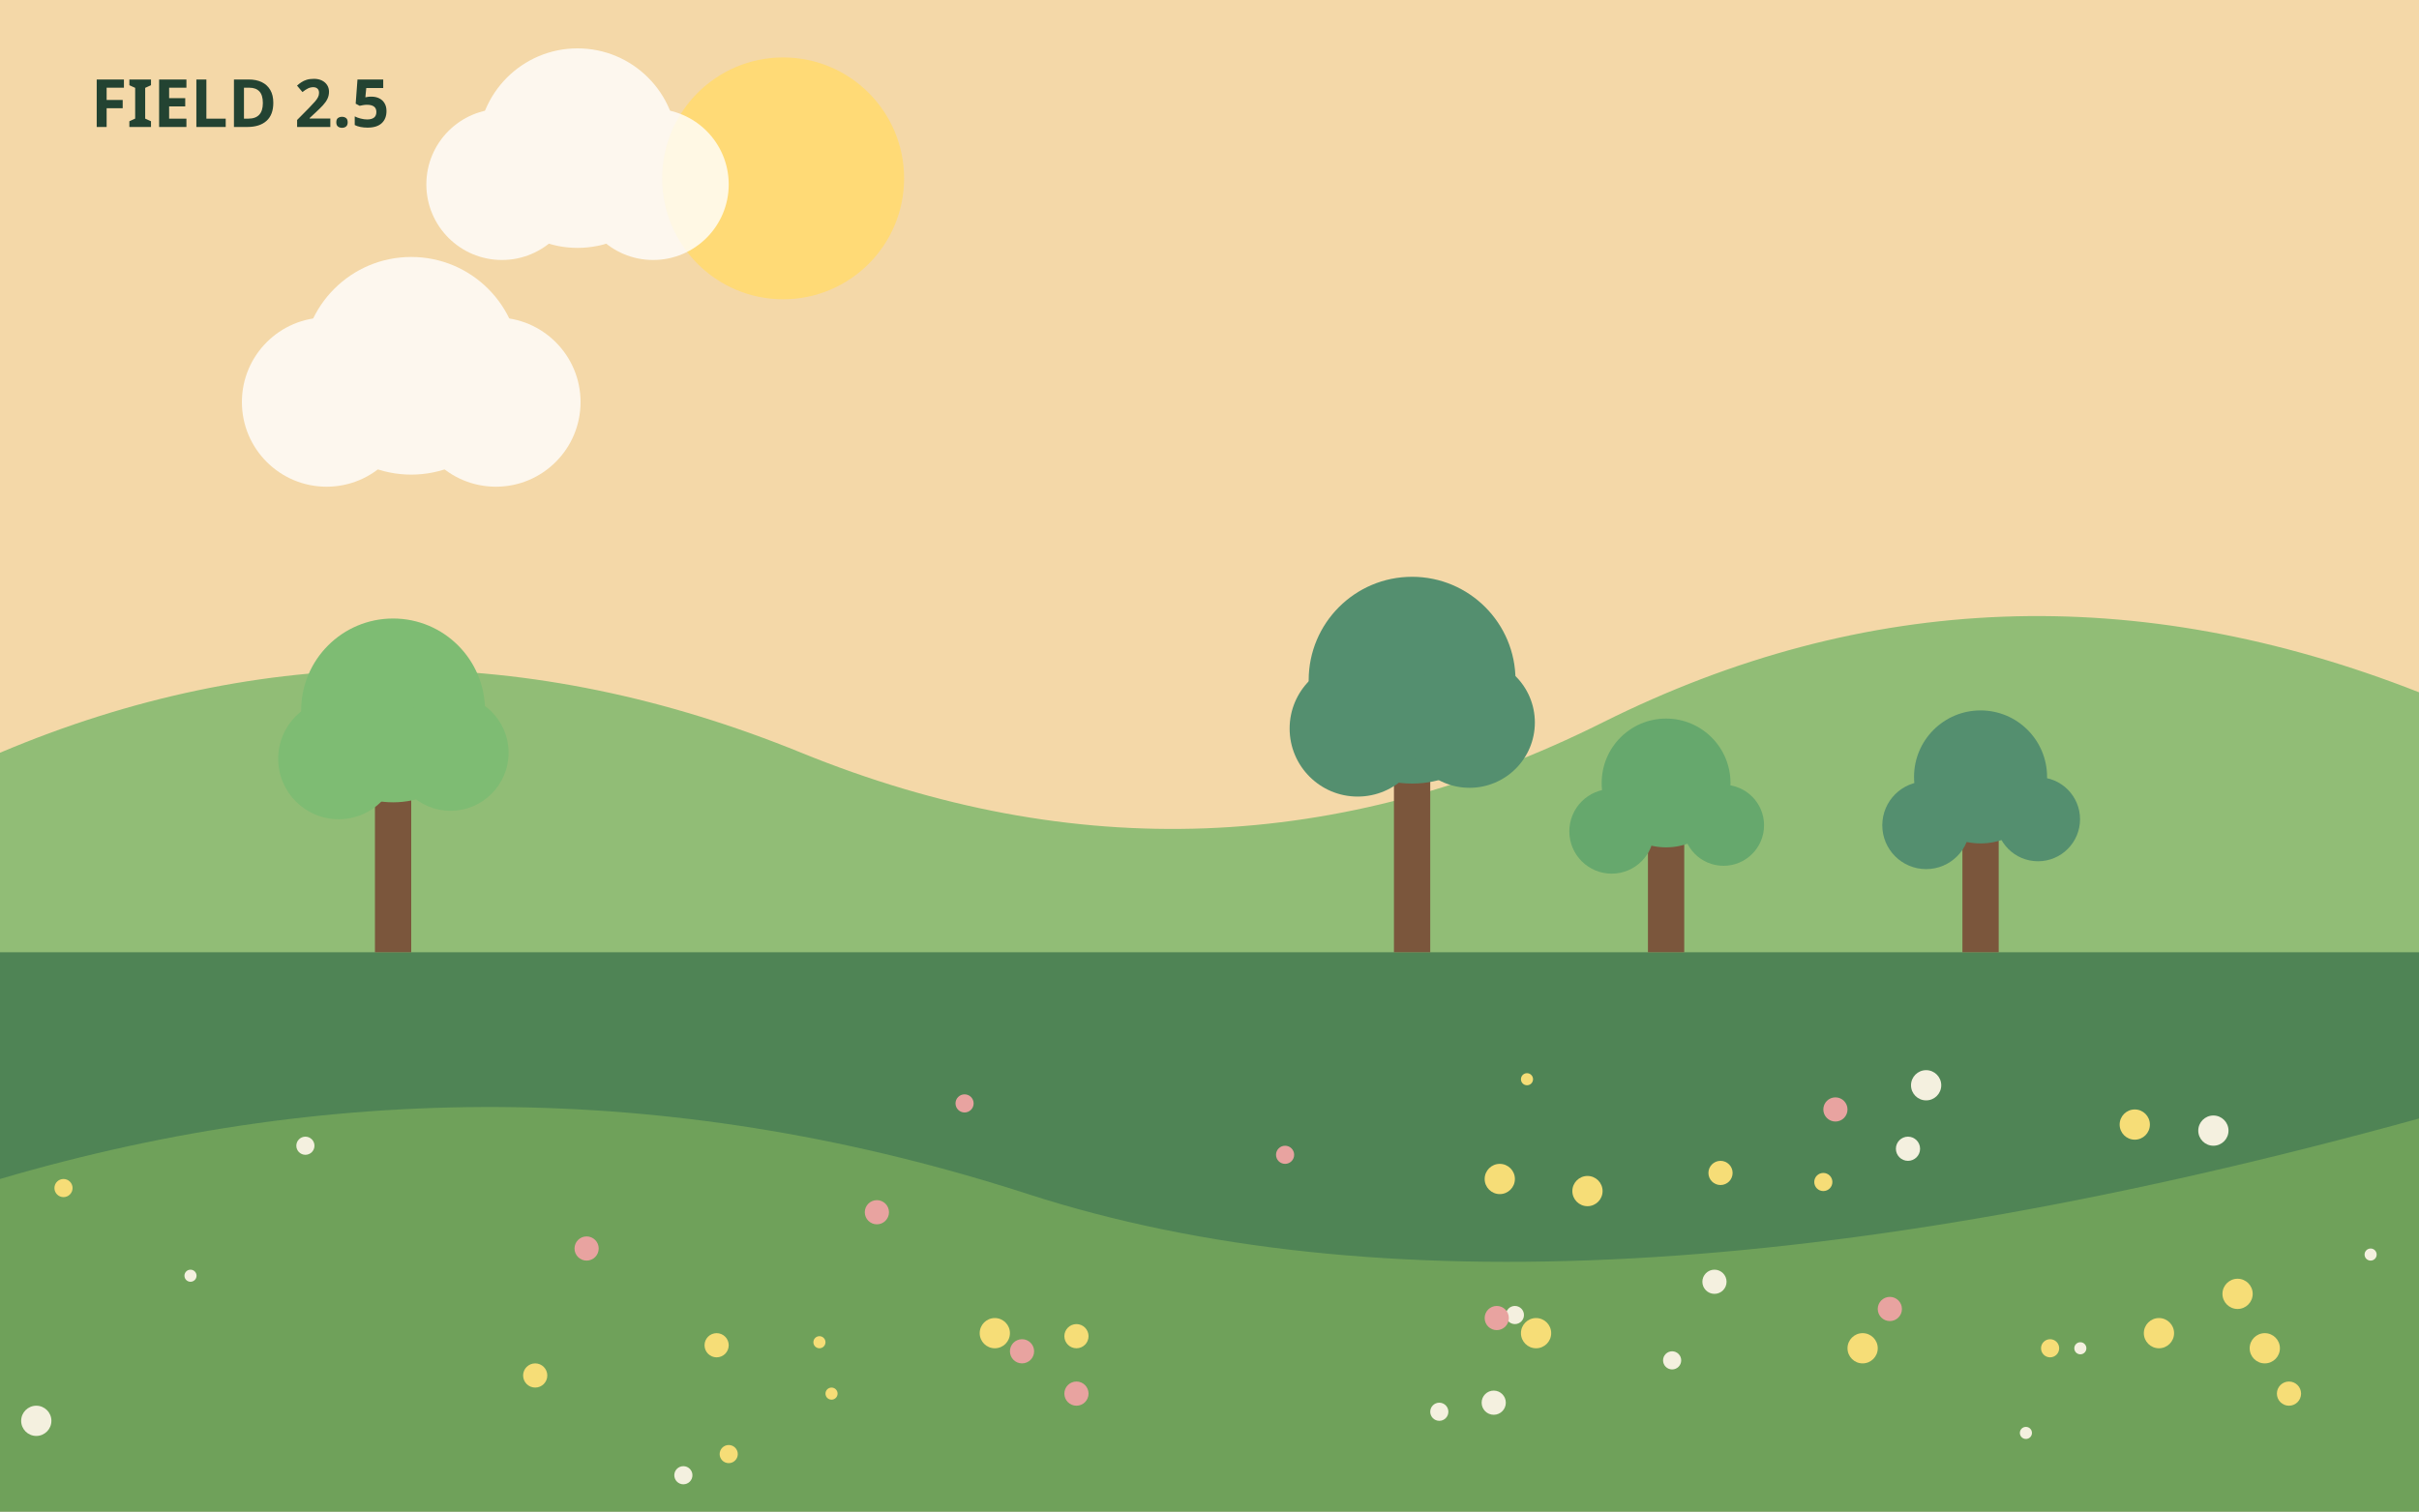
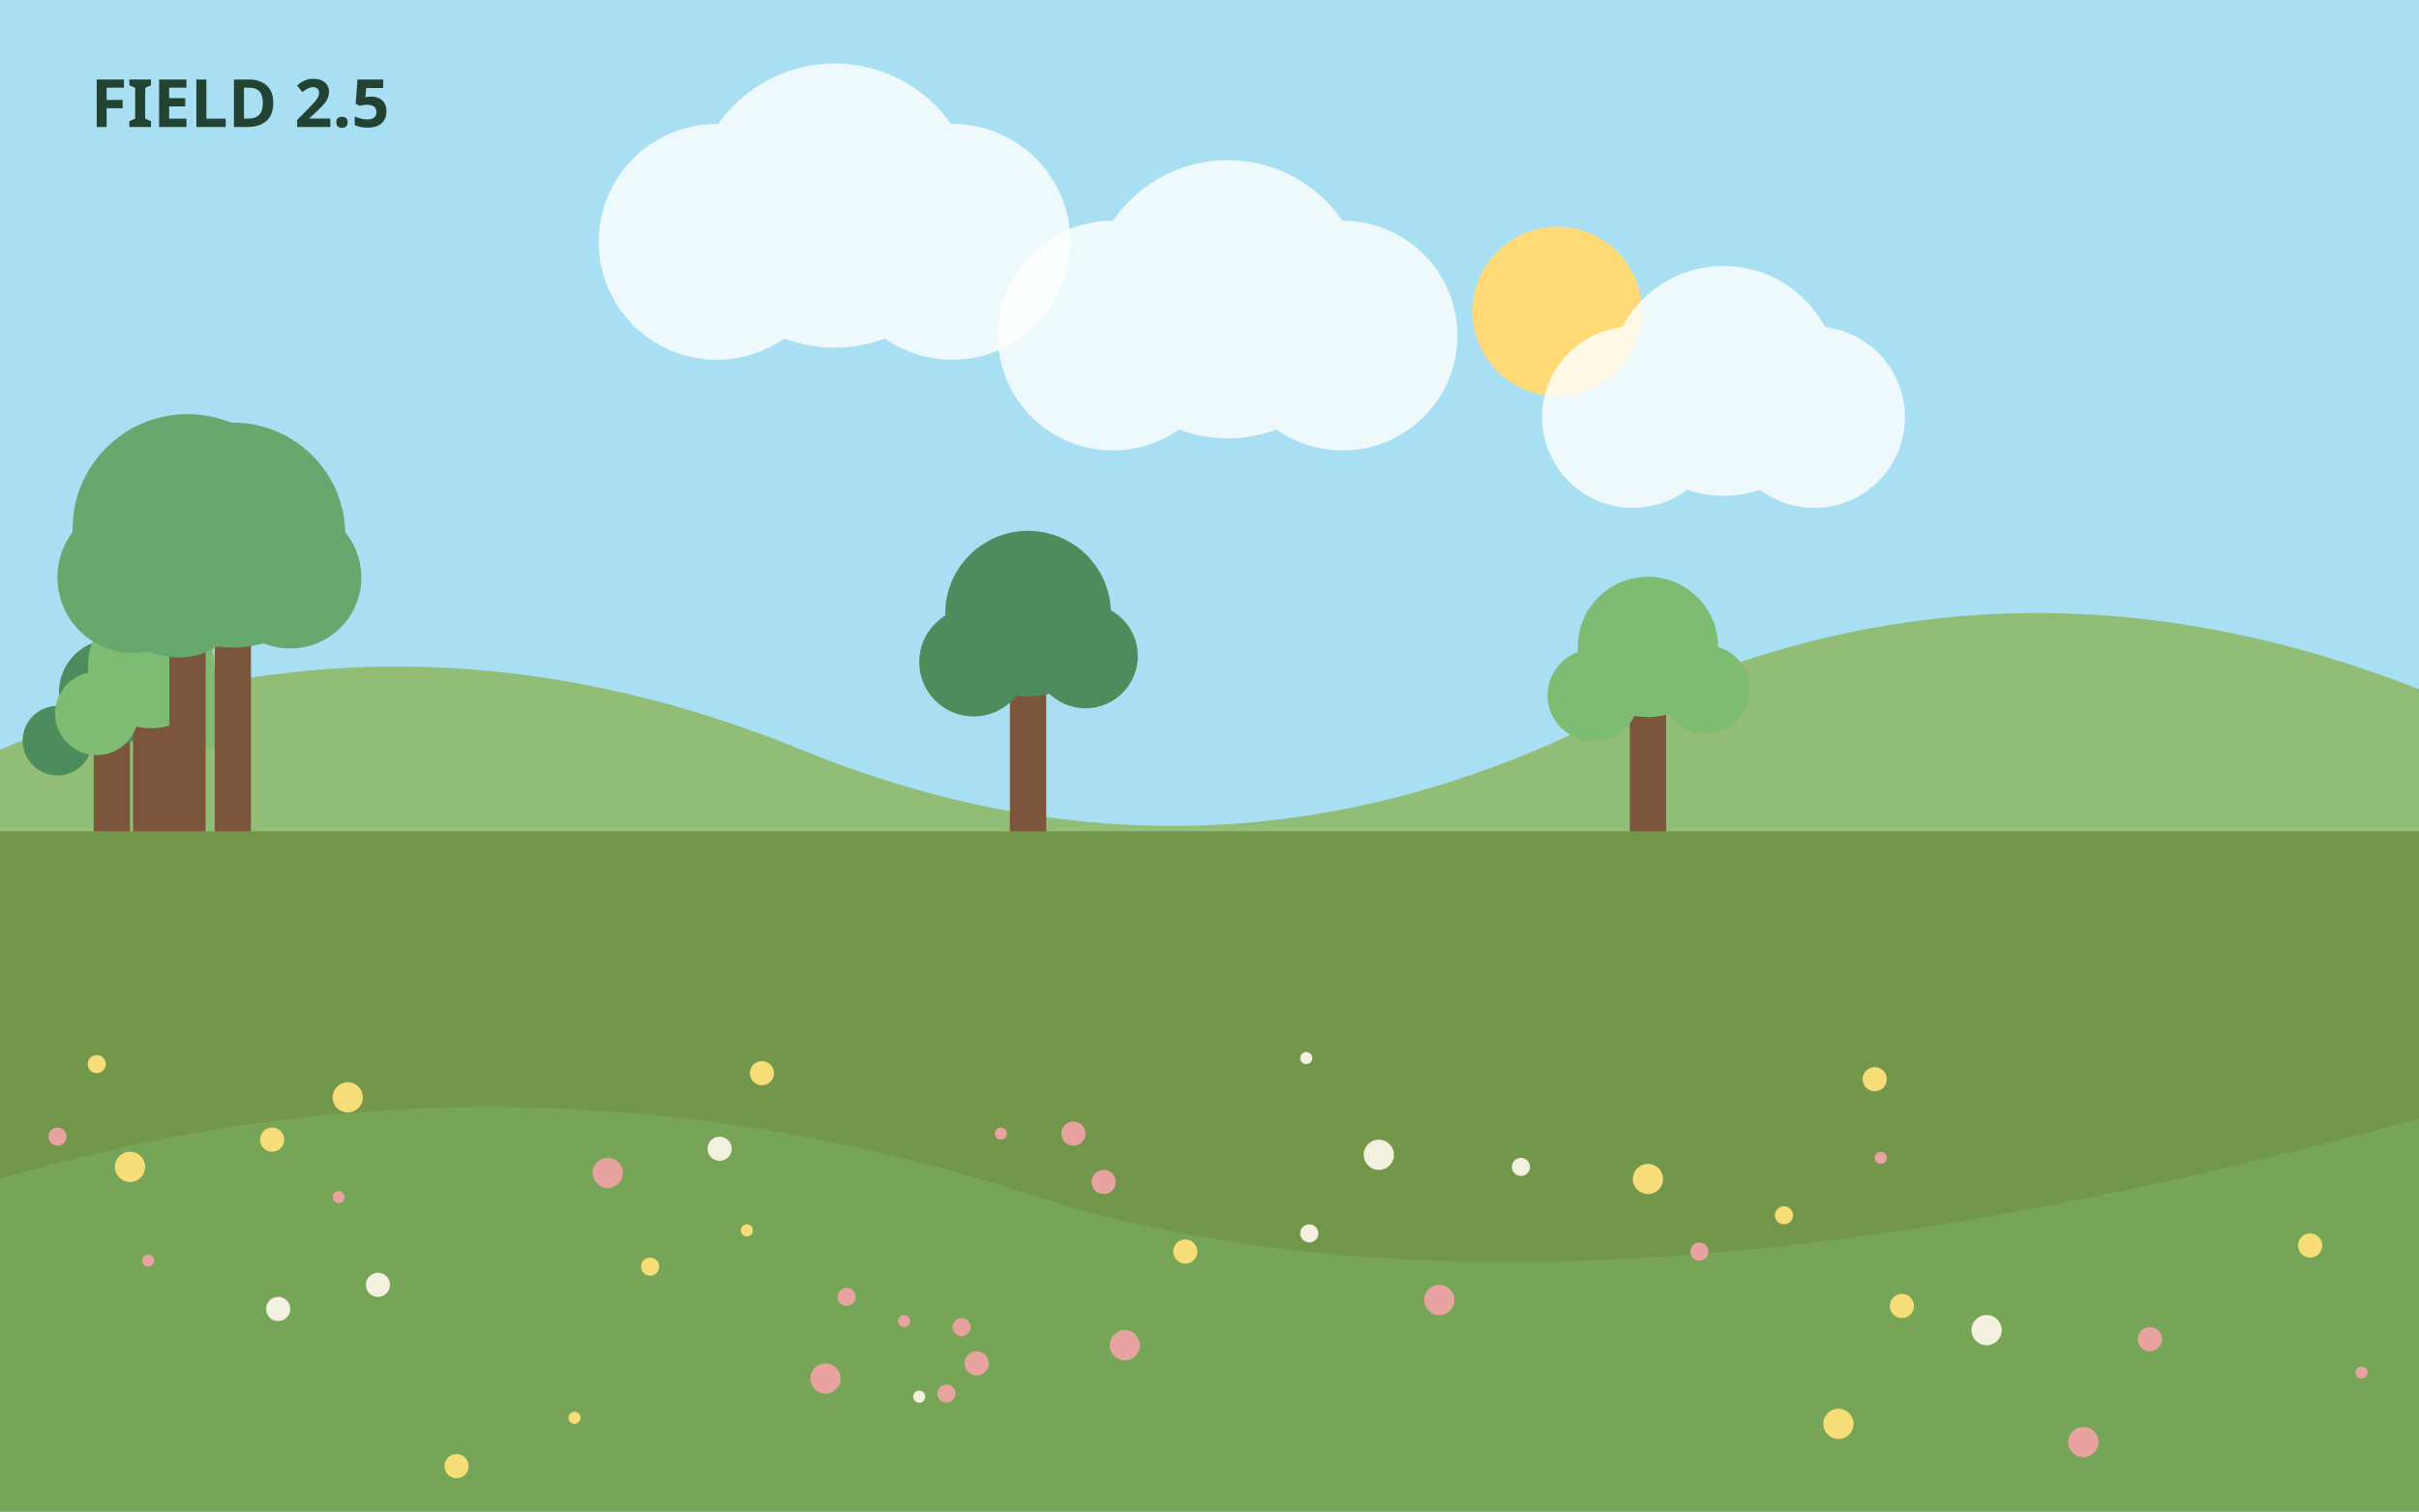
<svg xmlns="http://www.w3.org/2000/svg" width="800" height="500" viewBox="0 0 800 500">
-   <rect width="800" height="500" fill="#f4d8a8" />
-   <circle cx="259" cy="59" r="40" fill="#ffda76" />
+   <rect width="800" height="500" fill="#a9dff2" />
+   <circle cx="515" cy="103" r="28" fill="#ffda76" />
  <g fill="#ffffff" opacity="0.8">
-     <circle cx="166" cy="61" r="25" />
-     <circle cx="191" cy="49" r="33" />
-     <circle cx="216" cy="61" r="25" />
+     <circle cx="368" cy="111" r="38" />
+     <circle cx="406" cy="99" r="46" />
+     <circle cx="444" cy="111" r="38" />
  </g>
  <g fill="#ffffff" opacity="0.8">
-     <circle cx="108" cy="133" r="28" />
-     <circle cx="136" cy="121" r="36" />
-     <circle cx="164" cy="133" r="28" />
+     <circle cx="237" cy="80" r="39" />
+     <circle cx="276" cy="68" r="47" />
+     <circle cx="315" cy="80" r="39" />
  </g>
-   <path d="M0 249 Q130 194 265 249 T530 239 T800 229 V340 H0Z" fill="#91bd76" />
-   <rect y="315" width="800" height="185" fill="#4f8455" />
+   <g fill="#ffffff" opacity="0.8">
+     <circle cx="540" cy="138" r="30" />
+     <circle cx="570" cy="126" r="38" />
+     <circle cx="600" cy="138" r="30" />
+   </g>
+   <path d="M0 248 Q130 193 265 248 T530 238 T800 228 V340 H0Z" fill="#91bd76" />
+   <rect y="275" width="800" height="225" fill="#72964a" />
  <path d="M0 390 Q170 340 340 395 T800 370 V500 H0Z" fill="#78a95b" opacity="0.78" />
-   <rect x="124" y="235" width="12" height="80" fill="#7b563c" stroke="none" />
-   <circle cx="130" cy="235" r="30.4" fill="#7ebc73" stroke="none" />
-   <circle cx="112" cy="251" r="20.0" fill="#7ebc73" stroke="none" />
-   <circle cx="149" cy="249" r="19.2" fill="#7ebc73" stroke="none" />
-   <rect x="461" y="225" width="12" height="90" fill="#7b563c" stroke="none" />
-   <circle cx="467" cy="225" r="34.2" fill="#548f6f" stroke="none" />
-   <circle cx="449" cy="241" r="22.5" fill="#548f6f" stroke="none" />
-   <circle cx="486" cy="239" r="21.6" fill="#548f6f" stroke="none" />
-   <rect x="545" y="259" width="12" height="56" fill="#7b563c" stroke="none" />
-   <circle cx="551" cy="259" r="21.3" fill="#66a86d" stroke="none" />
-   <circle cx="533" cy="275" r="14.0" fill="#66a86d" stroke="none" />
-   <circle cx="570" cy="273" r="13.4" fill="#66a86d" stroke="none" />
-   <rect x="649" y="257" width="12" height="58" fill="#7b563c" stroke="none" />
-   <circle cx="655" cy="257" r="22.0" fill="#548f6f" stroke="none" />
-   <circle cx="637" cy="273" r="14.5" fill="#548f6f" stroke="none" />
-   <circle cx="674" cy="271" r="13.9" fill="#548f6f" stroke="none" />
-   <circle cx="271" cy="444" r="2" fill="#f6dd77" />
-   <circle cx="329" cy="441" r="5" fill="#f6dd77" />
-   <circle cx="553" cy="450" r="3" fill="#f4f0df" />
-   <circle cx="706" cy="372" r="5" fill="#f6dd77" />
-   <circle cx="476" cy="467" r="3" fill="#f4f0df" />
-   <circle cx="275" cy="461" r="2" fill="#f6dd77" />
-   <circle cx="740" cy="428" r="5" fill="#f6dd77" />
-   <circle cx="749" cy="446" r="5" fill="#f6dd77" />
-   <circle cx="63" cy="422" r="2" fill="#f4f0df" />
-   <circle cx="505" cy="357" r="2" fill="#f6dd77" />
-   <circle cx="237" cy="445" r="4" fill="#f6dd77" />
-   <circle cx="194" cy="413" r="4" fill="#e8a3a0" />
-   <circle cx="501" cy="435" r="3" fill="#f4f0df" />
-   <circle cx="678" cy="446" r="3" fill="#f6dd77" />
-   <circle cx="495" cy="436" r="4" fill="#e8a3a0" />
-   <circle cx="101" cy="379" r="3" fill="#f4f0df" />
-   <circle cx="525" cy="394" r="5" fill="#f6dd77" />
-   <circle cx="607" cy="367" r="4" fill="#e8a3a0" />
-   <circle cx="569" cy="388" r="4" fill="#f6dd77" />
-   <circle cx="732" cy="374" r="5" fill="#f4f0df" />
-   <circle cx="226" cy="488" r="3" fill="#f4f0df" />
-   <circle cx="177" cy="455" r="4" fill="#f6dd77" />
-   <circle cx="603" cy="391" r="3" fill="#f6dd77" />
-   <circle cx="290" cy="401" r="4" fill="#e8a3a0" />
-   <circle cx="714" cy="441" r="5" fill="#f6dd77" />
-   <circle cx="688" cy="446" r="2" fill="#f4f0df" />
-   <circle cx="631" cy="380" r="4" fill="#f4f0df" />
-   <circle cx="637" cy="359" r="5" fill="#f4f0df" />
-   <circle cx="356" cy="461" r="4" fill="#e8a3a0" />
-   <circle cx="338" cy="447" r="4" fill="#e8a3a0" />
-   <circle cx="784" cy="415" r="2" fill="#f4f0df" />
-   <circle cx="567" cy="424" r="4" fill="#f4f0df" />
-   <circle cx="757" cy="461" r="4" fill="#f6dd77" />
-   <circle cx="508" cy="441" r="5" fill="#f6dd77" />
-   <circle cx="625" cy="433" r="4" fill="#e8a3a0" />
-   <circle cx="670" cy="474" r="2" fill="#f4f0df" />
-   <circle cx="356" cy="442" r="4" fill="#f6dd77" />
-   <circle cx="12" cy="470" r="5" fill="#f4f0df" />
-   <circle cx="21" cy="393" r="3" fill="#f6dd77" />
-   <circle cx="241" cy="481" r="3" fill="#f6dd77" />
-   <circle cx="616" cy="446" r="5" fill="#f6dd77" />
-   <circle cx="496" cy="390" r="5" fill="#f6dd77" />
-   <circle cx="319" cy="365" r="3" fill="#e8a3a0" />
-   <circle cx="494" cy="464" r="4" fill="#f4f0df" />
-   <circle cx="425" cy="382" r="3" fill="#e8a3a0" />
+   <rect x="31" y="229" width="12" height="46" fill="#7b563c" stroke="none" />
+   <circle cx="37" cy="229" r="17.5" fill="#4d8c5c" stroke="none" />
+   <circle cx="19" cy="245" r="11.5" fill="#4d8c5c" stroke="none" />
+   <circle cx="56" cy="243" r="11.0" fill="#4d8c5c" stroke="none" />
+   <rect x="44" y="220" width="12" height="55" fill="#7b563c" stroke="none" />
+   <circle cx="50" cy="220" r="20.9" fill="#7ebc73" stroke="none" />
+   <circle cx="32" cy="236" r="13.8" fill="#7ebc73" stroke="none" />
+   <circle cx="69" cy="234" r="13.2" fill="#7ebc73" stroke="none" />
+   <rect x="56" y="175" width="12" height="100" fill="#7b563c" stroke="none" />
+   <circle cx="62" cy="175" r="38.0" fill="#66a86d" stroke="none" />
+   <circle cx="44" cy="191" r="25.0" fill="#66a86d" stroke="none" />
+   <circle cx="81" cy="189" r="24.0" fill="#66a86d" stroke="none" />
+   <rect x="71" y="177" width="12" height="98" fill="#7b563c" stroke="none" />
+   <circle cx="77" cy="177" r="37.2" fill="#66a86d" stroke="none" />
+   <circle cx="59" cy="193" r="24.5" fill="#66a86d" stroke="none" />
+   <circle cx="96" cy="191" r="23.5" fill="#66a86d" stroke="none" />
+   <rect x="334" y="203" width="12" height="72" fill="#7b563c" stroke="none" />
+   <circle cx="340" cy="203" r="27.4" fill="#4d8c5c" stroke="none" />
+   <circle cx="322" cy="219" r="18.0" fill="#4d8c5c" stroke="none" />
+   <circle cx="359" cy="217" r="17.3" fill="#4d8c5c" stroke="none" />
+   <rect x="539" y="214" width="12" height="61" fill="#7b563c" stroke="none" />
+   <circle cx="545" cy="214" r="23.2" fill="#7ebc73" stroke="none" />
+   <circle cx="527" cy="230" r="15.2" fill="#7ebc73" stroke="none" />
+   <circle cx="564" cy="228" r="14.6" fill="#7ebc73" stroke="none" />
+   <circle cx="608" cy="471" r="5" fill="#f6dd77" />
+   <circle cx="92" cy="433" r="4" fill="#f4f0df" />
+   <circle cx="19" cy="376" r="3" fill="#e8a3a0" />
+   <circle cx="238" cy="380" r="4" fill="#f4f0df" />
+   <circle cx="299" cy="437" r="2" fill="#e8a3a0" />
+   <circle cx="215" cy="419" r="3" fill="#f6dd77" />
+   <circle cx="711" cy="443" r="4" fill="#e8a3a0" />
+   <circle cx="323" cy="451" r="4" fill="#e8a3a0" />
+   <circle cx="392" cy="414" r="4" fill="#f6dd77" />
+   <circle cx="304" cy="462" r="2" fill="#f4f0df" />
+   <circle cx="313" cy="461" r="3" fill="#e8a3a0" />
+   <circle cx="247" cy="407" r="2" fill="#f6dd77" />
+   <circle cx="764" cy="412" r="4" fill="#f6dd77" />
+   <circle cx="355" cy="375" r="4" fill="#e8a3a0" />
+   <circle cx="622" cy="383" r="2" fill="#e8a3a0" />
+   <circle cx="115" cy="363" r="5" fill="#f6dd77" />
+   <circle cx="657" cy="440" r="5" fill="#f4f0df" />
+   <circle cx="49" cy="417" r="2" fill="#e8a3a0" />
+   <circle cx="590" cy="402" r="3" fill="#f6dd77" />
+   <circle cx="781" cy="454" r="2" fill="#e8a3a0" />
+   <circle cx="620" cy="357" r="4" fill="#f6dd77" />
+   <circle cx="280" cy="429" r="3" fill="#e8a3a0" />
+   <circle cx="629" cy="432" r="4" fill="#f6dd77" />
+   <circle cx="331" cy="375" r="2" fill="#e8a3a0" />
+   <circle cx="432" cy="350" r="2" fill="#f4f0df" />
+   <circle cx="252" cy="355" r="4" fill="#f6dd77" />
+   <circle cx="151" cy="485" r="4" fill="#f6dd77" />
+   <circle cx="456" cy="382" r="5" fill="#f4f0df" />
+   <circle cx="503" cy="386" r="3" fill="#f4f0df" />
+   <circle cx="545" cy="390" r="5" fill="#f6dd77" />
+   <circle cx="125" cy="425" r="4" fill="#f4f0df" />
+   <circle cx="112" cy="396" r="2" fill="#e8a3a0" />
+   <circle cx="90" cy="377" r="4" fill="#f6dd77" />
+   <circle cx="689" cy="477" r="5" fill="#e8a3a0" />
+   <circle cx="273" cy="456" r="5" fill="#e8a3a0" />
+   <circle cx="190" cy="469" r="2" fill="#f6dd77" />
+   <circle cx="433" cy="408" r="3" fill="#f4f0df" />
+   <circle cx="318" cy="439" r="3" fill="#e8a3a0" />
+   <circle cx="372" cy="445" r="5" fill="#e8a3a0" />
+   <circle cx="32" cy="352" r="3" fill="#f6dd77" />
+   <circle cx="365" cy="391" r="4" fill="#e8a3a0" />
+   <circle cx="562" cy="414" r="3" fill="#e8a3a0" />
+   <circle cx="476" cy="430" r="5" fill="#e8a3a0" />
+   <circle cx="201" cy="388" r="5" fill="#e8a3a0" />
+   <circle cx="43" cy="386" r="5" fill="#f6dd77" />
  <text x="30" y="42" fill="#234332" font-family="sans-serif" font-size="22" font-weight="700">FIELD 2.5</text>
</svg>
